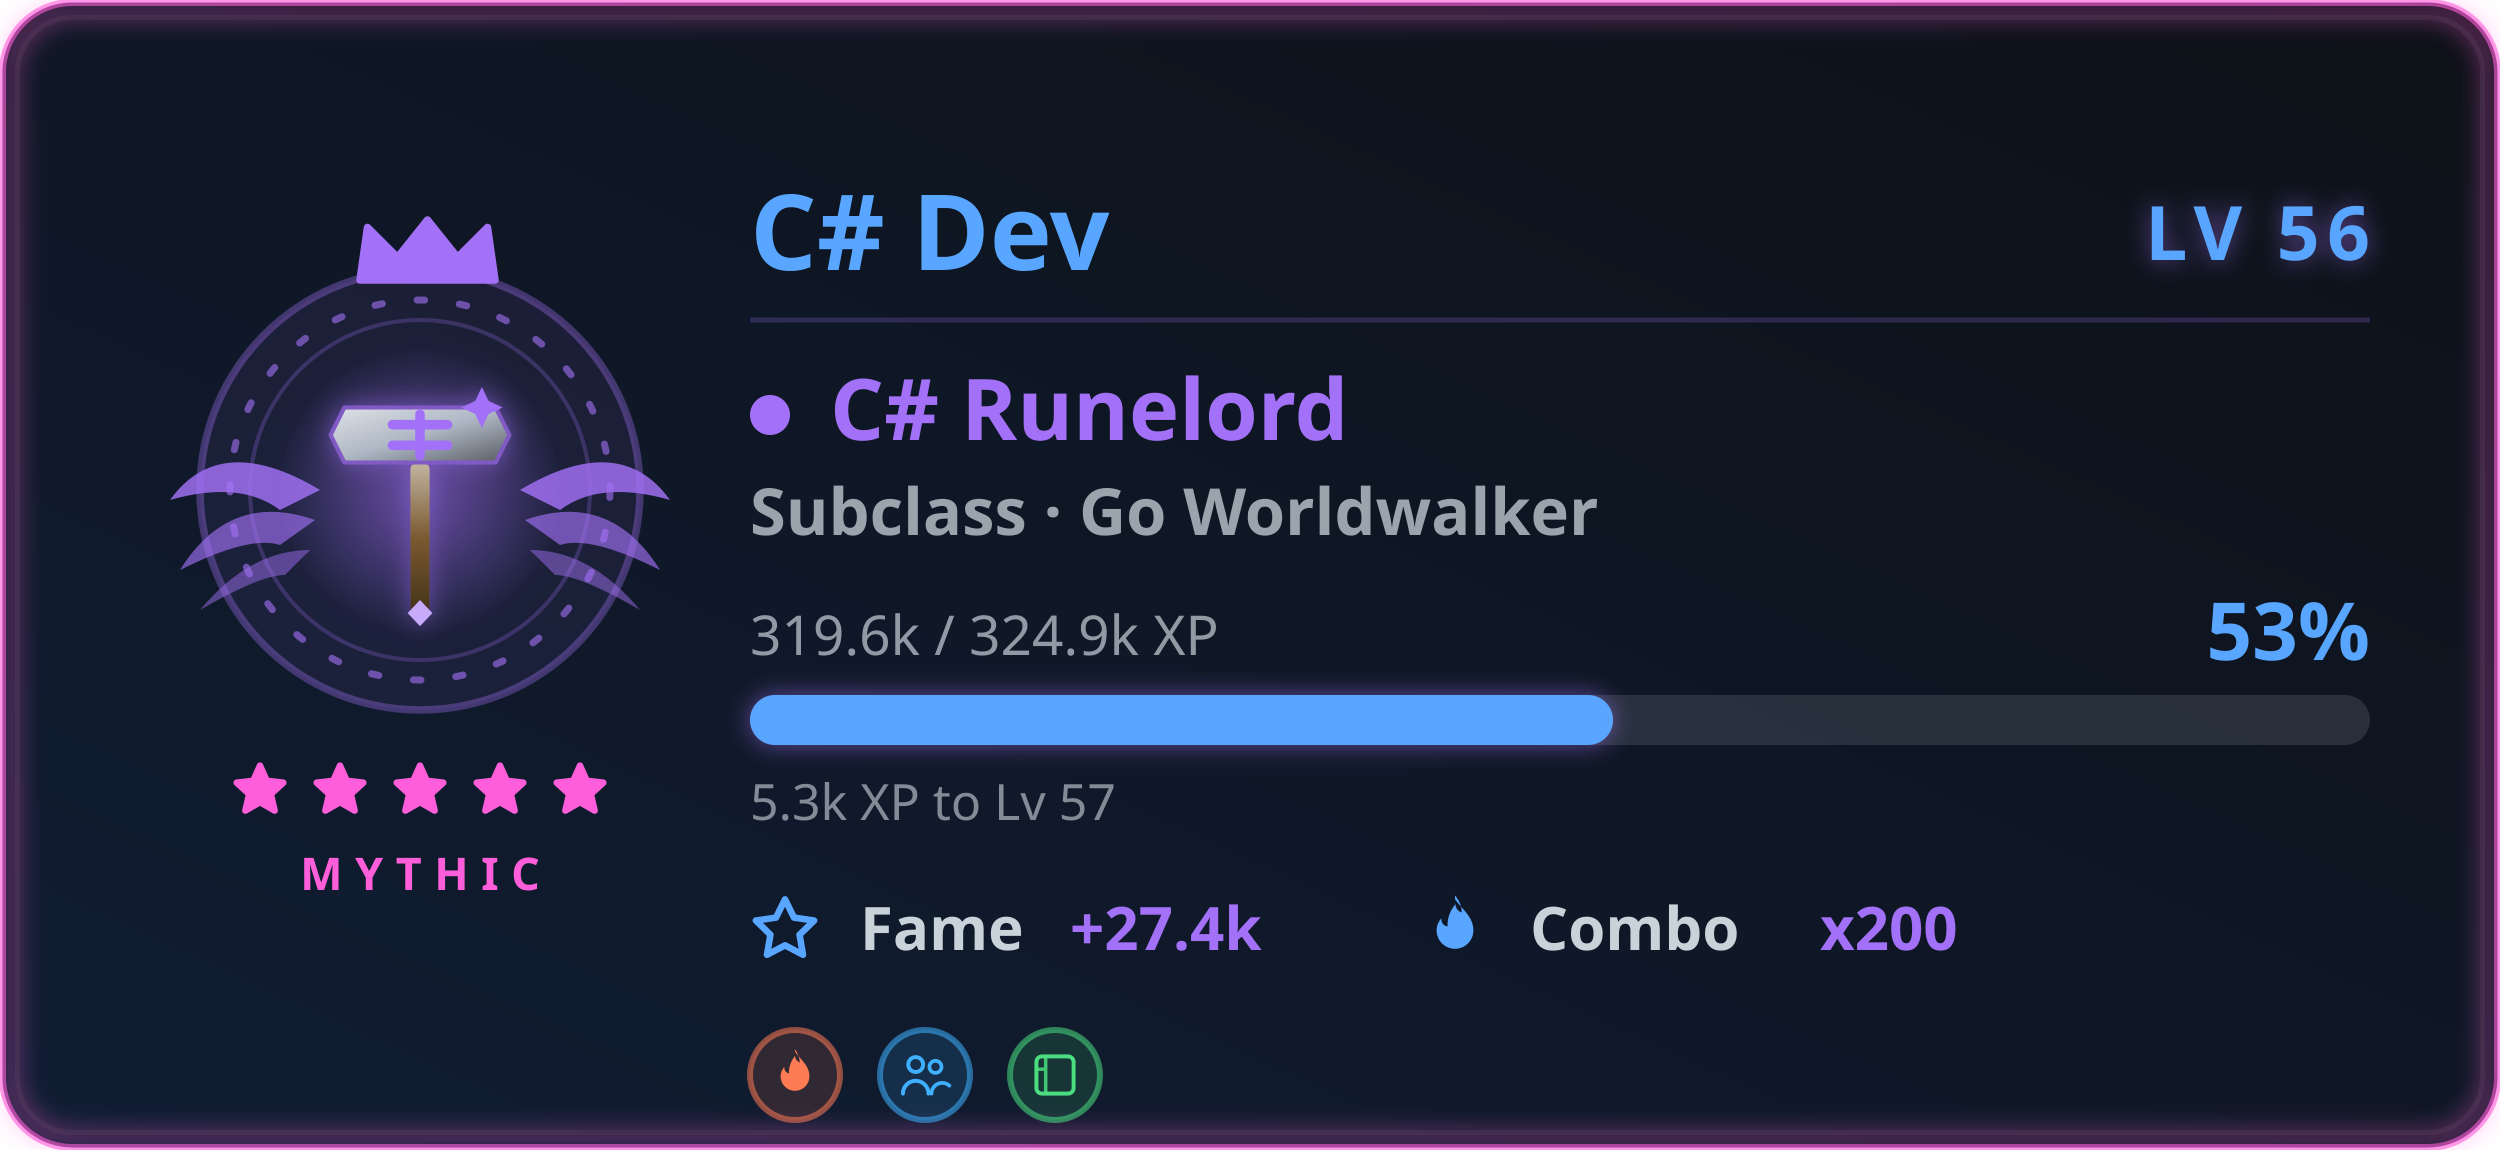
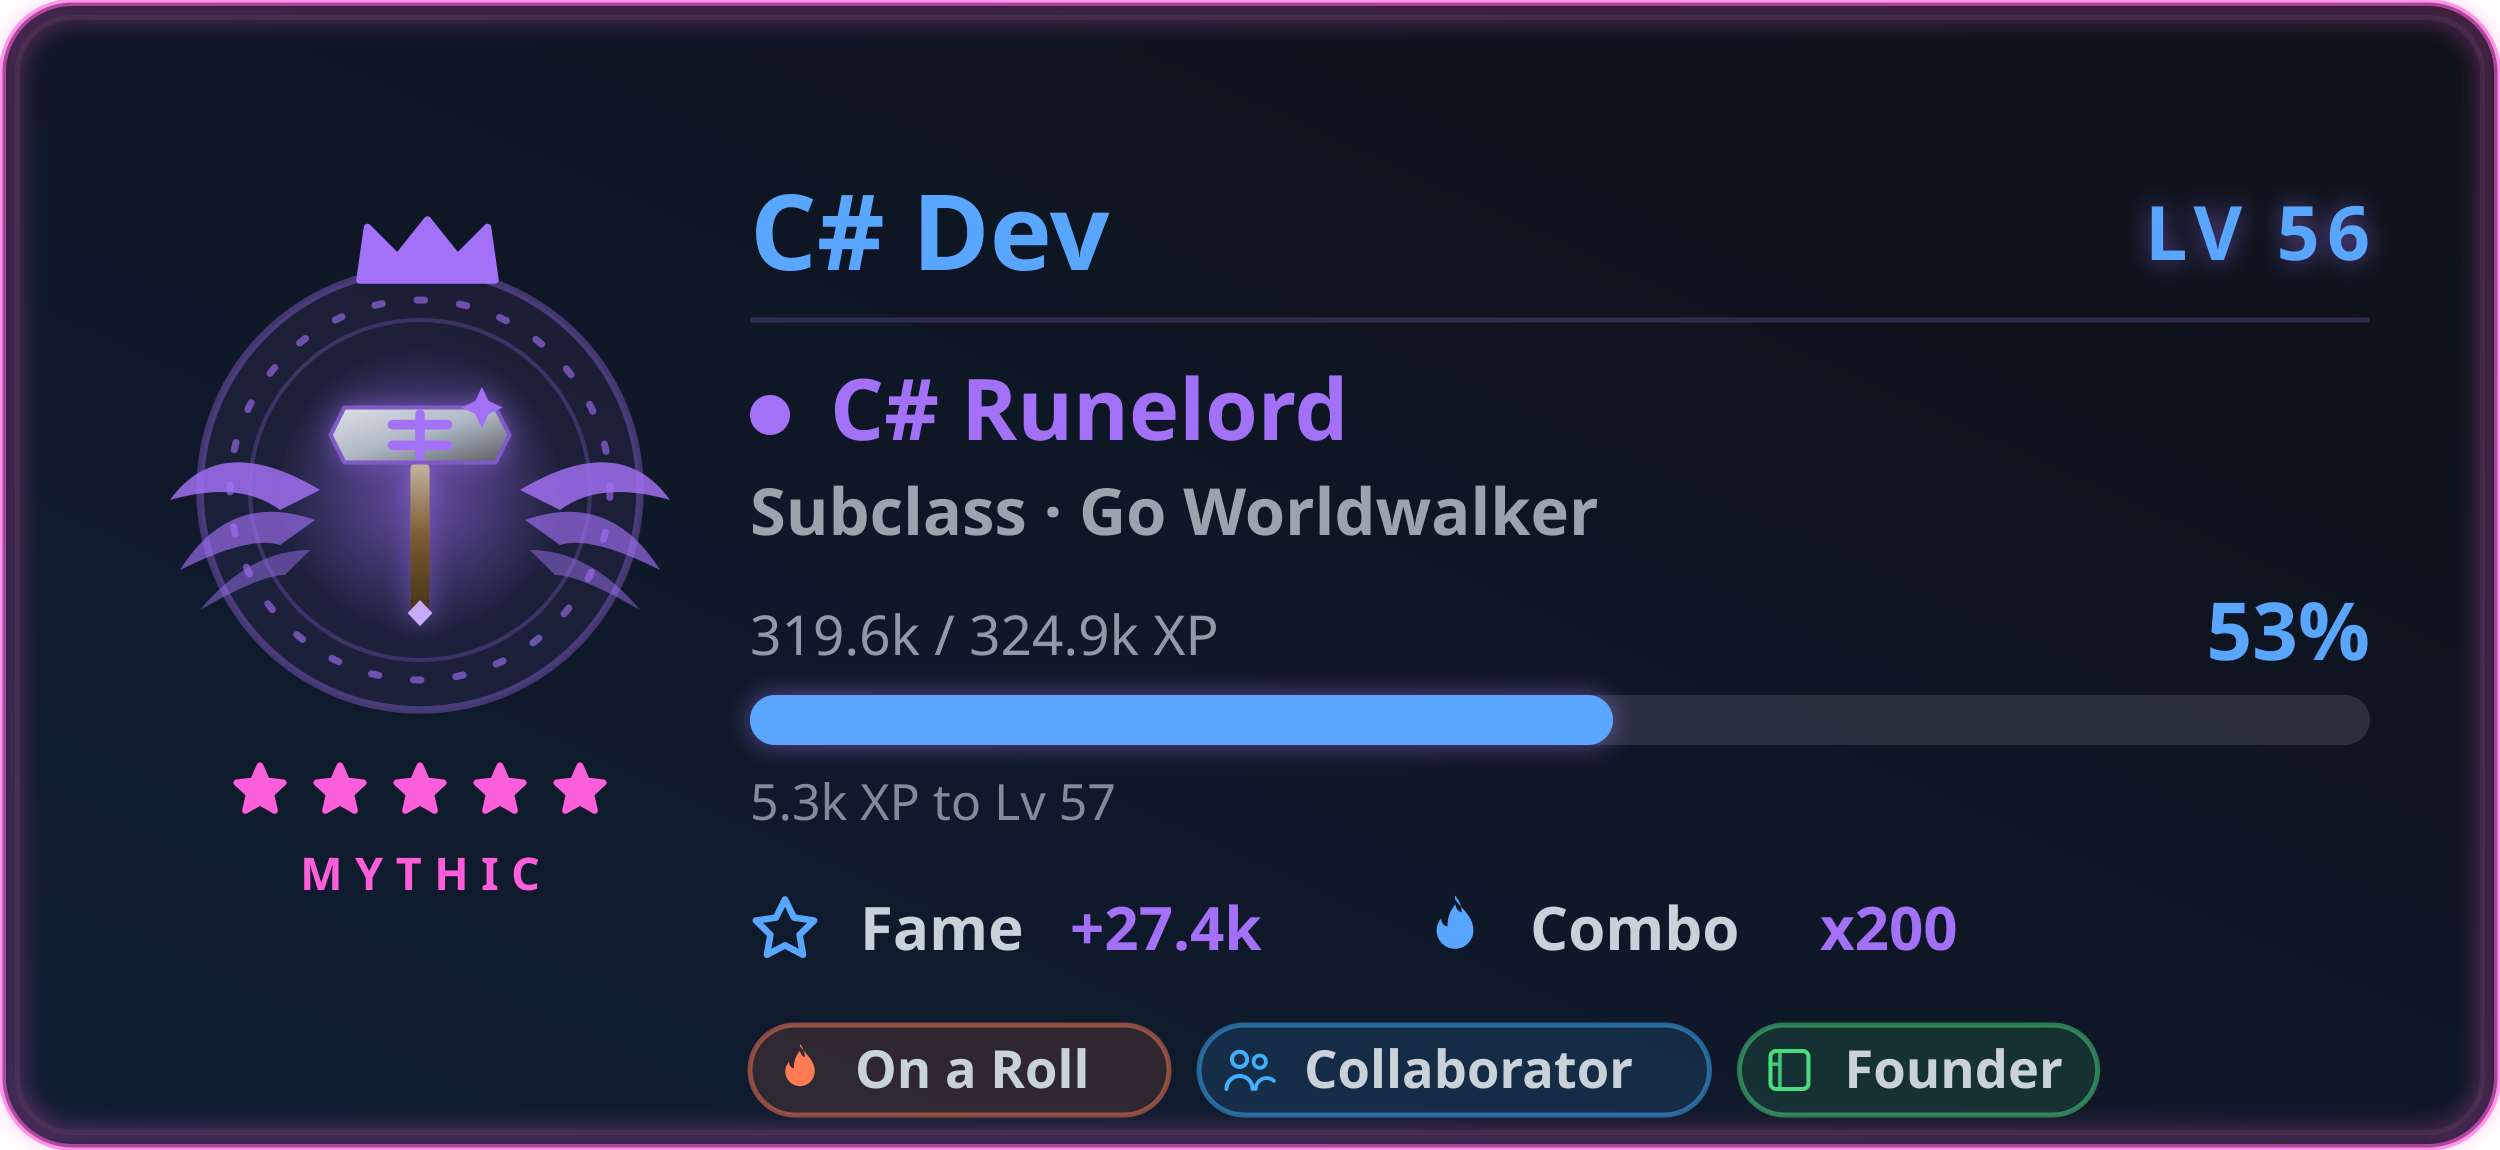
<svg xmlns="http://www.w3.org/2000/svg" width="500" height="230" viewBox="0 0 500 230" role="img" aria-labelledby="card-title-a11y card-desc-a11y">
  <style>
text { font-family: 'Segoe UI', Ubuntu, 'Helvetica Neue', sans-serif; }
.title { font-size: 18px; font-weight: 600; fill: #58a6ff; }
.title-icon { fill: #58a6ff; }
.icon { fill: #58a6ff; }


.gl-name { font-size: 21px; font-weight: 700; fill: #58a6ff; }
.gl-lvl { font-size: 15px; font-weight: 800; letter-spacing: 1.5px; fill: #58a6ff; }
.gl-class { font-size: 17px; font-weight: 700; fill: #a371f7; }
.gl-sub { font-size: 13px; font-weight: 600; fill: #c9d1d9; opacity: 0.75; }
.gl-meta { font-size: 11px; fill: #c9d1d9; opacity: 0.7; }
.gl-pct { font-size: 16px; font-weight: 800; fill: #58a6ff; }
.gl-chip-label { font-size: 12px; font-weight: 600; fill: #c9d1d9; }
.gl-chip-value { font-size: 12px; font-weight: 800; fill: #a371f7; }
.gl-hint { font-size: 10px; fill: #c9d1d9; opacity: 0.62; }
+ .gl-badge-label { font-size: 10.5px; font-weight: 600; }
.gl-rarity { font-size: 9px; font-weight: 700; letter-spacing: 2.5px; fill: #ff5edb; }

</style>
  <defs>
    <linearGradient id="card-bg" x1="0" y1="0" x2="1" y2="1" gradientTransform="rotate(90, 0.5, 0.5)">
      <stop offset="0.0%" stop-color="#0d1117" />
      <stop offset="100.0%" stop-color="#101d33" />
    </linearGradient>
    <filter id="card-glow" x="-50%" y="-50%" width="200%" height="200%">
      <feGaussianBlur in="SourceGraphic" stdDeviation="3" result="blur" />
      <feFlood flood-color="#58a6ff" flood-opacity="0.55" result="tint" />
      <feComposite in="tint" in2="blur" operator="in" result="softGlow" />
      <feMerge>
        <feMergeNode in="softGlow" />
        <feMergeNode in="SourceGraphic" />
      </feMerge>
    </filter>
    <filter id="gl-glow" x="-60%" y="-60%" width="220%" height="220%">
      <feGaussianBlur in="SourceGraphic" stdDeviation="2.4" result="b" />
      <feFlood flood-color="#a371f7" flood-opacity="0.55" result="t" />
      <feComposite in="t" in2="b" operator="in" result="g" />
      <feMerge>
        <feMergeNode in="g" />
        <feMergeNode in="SourceGraphic" />
      </feMerge>
    </filter>
    <filter id="gl-rarity" x="-20%" y="-20%" width="140%" height="140%">
      <feGaussianBlur stdDeviation="2.4" />
    </filter>
  </defs>
  <rect x="0.5" y="0.5" width="499" height="229" rx="14" fill="url(#card-bg)" stroke="#ff5edb" stroke-width="1.4" stroke-opacity="0.6" />
  <rect x="3.5" y="3.5" width="493" height="223" rx="11" fill="none" stroke="#30363d" stroke-opacity="0.4" />
  <rect x="2" y="2" width="496" height="226" rx="13" fill="none" stroke="#ff5edb" stroke-width="3.5" stroke-opacity="0.4" filter="url(#gl-rarity)" />
  <g class="fade">
    <g class="">
      <g class="flourish">
        <g transform="translate(84,0)">
          <g transform="translate(0,98)" fill="#a371f7">
            <path d="M20 0 Q 40 -12 50 2 Q 36 -2 28 4 Z" opacity="0.82" />
            <path d="M21 6 Q 38 0 48 16 Q 34 9 28 11 Z" opacity="0.64" />
            <path d="M22 12 Q 34 12 44 24 Q 32 17 27 17 Z" opacity="0.48" />
          </g>
        </g>
        <g transform="translate(84,0) scale(-1,1)">
          <g transform="translate(0,98)" fill="#a371f7">
            <path d="M20 0 Q 40 -12 50 2 Q 36 -2 28 4 Z" opacity="0.82" />
            <path d="M21 6 Q 38 0 48 16 Q 34 9 28 11 Z" opacity="0.64" />
            <path d="M22 12 Q 34 12 44 24 Q 32 17 27 17 Z" opacity="0.48" />
          </g>
        </g>
      </g>
      <circle cx="84" cy="98" r="44" fill="#a371f7" fill-opacity="0.08" stroke="#a371f7" stroke-opacity="0.35" stroke-width="1.5" />
      <g class="">
        <circle cx="84" cy="98" r="38" fill="none" stroke="#a371f7" stroke-opacity="0.6" stroke-width="1.4" stroke-dasharray="1.5 7" stroke-linecap="round" />
        <circle cx="84" cy="98" r="34" fill="none" stroke="#a371f7" stroke-opacity="0.25" stroke-width="0.8" />
      </g>
      <g class="" filter="url(#gl-glow)">
        <svg class="" x="51" y="65" width="66" height="66" viewBox="0 0 48 48" aria-hidden="true">
          <defs>
            <radialGradient id="csHalo" cx="0.5" cy="0.5" r="0.5">
              <stop offset="0" stop-color="#a371f7" stop-opacity="0.42" />
              <stop offset="1" stop-color="#a371f7" stop-opacity="0" />
            </radialGradient>
            <linearGradient id="csSteel" x1="0" y1="0" x2="1" y2="1">
              <stop offset="0" stop-color="#dfe2e7" />
              <stop offset="0.5" stop-color="#aeb7c4" />
              <stop offset="1" stop-color="#575c62" />
            </linearGradient>
            <linearGradient id="csWood" x1="0" y1="0" x2="0" y2="1">
              <stop offset="0" stop-color="#c3b5a2" />
              <stop offset="0.5" stop-color="#7a5a30" />
              <stop offset="1" stop-color="#43321a" />
            </linearGradient>
          </defs>
          <circle cx="24" cy="24" r="21" fill="url(#csHalo)" />
          <rect x="22.6" y="20" width="2.8" height="22" rx="1" fill="url(#csWood)" />
          <path d="M13 12 H35 L37 16 L35 20 H13 L11 16 Z" fill="url(#csSteel)" stroke="#825ac6" stroke-width="0.6" stroke-linejoin="round" />
          <g stroke="#a371f7" stroke-width="1.4" stroke-linecap="round">
            <path d="M24 13 V19 M20 14.5 H28 M20 17.5 H28" />
          </g>
          <path d="M24 40 l1.8 1.9 l-1.8 1.9 l-1.8 -1.9 Z" fill="#c8aafa" />
          <path d="M33 9 l0.96 2.04 l2.04 0.96 l-2.04 0.96 l-0.96 2.04 l-0.96 -2.04 l-2.04 -0.96 l2.04 -0.96 Z" fill="#a371f7" />
        </svg>
      </g>
      <g transform="translate(69, 42.5) scale(1.5)">
        <path d="M2 9 L3 2 L7 6 L11 1 L15 6 L19 2 L20 9 Z" fill="#a371f7" stroke="#a371f7" stroke-width="1" stroke-linejoin="round" />
      </g>
    </g>
    <g>
      <g class="" transform="translate(45.5, 151.5) scale(0.5416667)" fill="#ff5edb" stroke="#ff5edb" stroke-width="2.4" stroke-linejoin="round" stroke-linecap="round" opacity="1">
        <path d="M12 3 L14.5 8.6 L20.6 9.3 L16 13.5 L17.4 19.6 L12 16.5 L6.6 19.6 L8 13.5 L3.4 9.3 L9.5 8.6 Z" />
      </g>
      <g class="" transform="translate(61.5, 151.5) scale(0.5416667)" fill="#ff5edb" stroke="#ff5edb" stroke-width="2.4" stroke-linejoin="round" stroke-linecap="round" opacity="1">
        <path d="M12 3 L14.5 8.6 L20.6 9.3 L16 13.5 L17.4 19.6 L12 16.5 L6.6 19.6 L8 13.5 L3.4 9.3 L9.5 8.6 Z" />
      </g>
      <g class="" transform="translate(77.5, 151.5) scale(0.5416667)" fill="#ff5edb" stroke="#ff5edb" stroke-width="2.4" stroke-linejoin="round" stroke-linecap="round" opacity="1">
        <path d="M12 3 L14.5 8.6 L20.6 9.3 L16 13.5 L17.4 19.6 L12 16.5 L6.6 19.6 L8 13.5 L3.4 9.3 L9.5 8.6 Z" />
      </g>
      <g class="" transform="translate(93.5, 151.5) scale(0.5416667)" fill="#ff5edb" stroke="#ff5edb" stroke-width="2.4" stroke-linejoin="round" stroke-linecap="round" opacity="1">
        <path d="M12 3 L14.5 8.6 L20.6 9.3 L16 13.5 L17.4 19.6 L12 16.5 L6.6 19.6 L8 13.5 L3.4 9.3 L9.5 8.6 Z" />
      </g>
      <g class="" transform="translate(109.5, 151.5) scale(0.5416667)" fill="#ff5edb" stroke="#ff5edb" stroke-width="2.4" stroke-linejoin="round" stroke-linecap="round" opacity="1">
        <path d="M12 3 L14.5 8.6 L20.6 9.3 L16 13.5 L17.4 19.6 L12 16.5 L6.6 19.6 L8 13.5 L3.4 9.3 L9.5 8.6 Z" />
      </g>
    </g>
    <text class="gl-rarity" x="84" y="178" text-anchor="middle">MYTHIC</text>
  </g>
  <g class="fade" style="animation-delay:.15s">
    <text class="gl-name" x="150" y="54">C# Dev</text>
    <text class="gl-lvl glow-pulse" x="474" y="52" text-anchor="end" filter="url(#gl-glow)">LV 56</text>
    <line x1="150" y1="64" x2="474" y2="64" stroke="#a371f7" stroke-opacity="0.22" stroke-width="1" />
    <circle cx="154" cy="83" r="4" fill="#a371f7" />
    <text class="gl-class" x="166" y="88">C# Runelord</text>
    <text class="gl-sub" x="150" y="107">Subclass · Go Worldwalker</text>
    <text class="gl-meta" x="150" y="131">319.6k / 324.9k XP</text>
    <text class="gl-pct " x="474" y="132" text-anchor="end">53%</text>
    <rect x="150" y="139" width="324" height="10" rx="5" fill="#c9d1d9" fill-opacity="0.14" />
    <rect class="xp-fill " x="150" y="139" width="172.609" height="10" rx="5" fill="#58a6ff" filter="url(#gl-glow)" />
    <text class="gl-hint" x="150" y="164">5.3k XP to Lv 57</text>
    <g transform="translate(150, 190)">
      <svg class="icon" x="0" y="-11" width="14" height="14" viewBox="0 0 16 16" aria-hidden="true">
        <path fill-rule="evenodd" d="M8 .25a.75.75 0 0 1 .673.418l1.882 3.815 4.21.612a.75.75 0 0 1 .416 1.279l-3.046 2.97.719 4.192a.75.75 0 0 1-1.088.791L8 12.347l-3.766 1.98a.75.75 0 0 1-1.088-.79l.72-4.194L.818 6.374a.75.75 0 0 1 .416-1.28l4.21-.611L7.327.668A.75.75 0 0 1 8 .25zm0 2.445L6.615 5.5a.75.75 0 0 1-.564.41l-3.097.45 2.24 2.184a.75.75 0 0 1 .216.664l-.528 3.084 2.769-1.456a.75.75 0 0 1 .698 0l2.77 1.456-.53-3.084a.75.75 0 0 1 .216-.664l2.24-2.183-3.096-.45a.75.75 0 0 1-.564-.41L8 2.694v.001z" />
      </svg>
      <text class="gl-chip-label" x="22" y="0">Fame</text>
      <text class="gl-chip-value" x="64" y="0">+27.4k</text>
    </g>
    <g transform="translate(284, 190)">
      <svg class="icon" x="0" y="-11" width="14" height="14" viewBox="0 0 16 16" aria-hidden="true">
        <path fill-rule="evenodd" d="M8 1c1.7 2.3 4.2 4 4.2 7.1a4.2 4.2 0 0 1-8.4 0c0-1.1.4-2 1.1-2.8-.1 1 .5 1.8 1.4 1.9-.1-1.9.6-3.7 1.8-5.1.1 1 .6 1.6 1.4 1.9.1-1.4-.5-2.7-1.5-3.9z" />
      </svg>
      <text class="gl-chip-label" x="22" y="0">Combo</text>
      <text class="gl-chip-value" x="80" y="0">x200</text>
    </g>
  </g>
  <g class="fade" style="animation-delay:.2s">
-     <g transform="translate(159, 215)">
-       <g transform="translate(0, 0)">
-         <circle r="9" fill="#ff7b54" fill-opacity="0.14" stroke="#ff7b54" stroke-opacity="0.55" stroke-width="1.2" />
-         <g transform="translate(-5.58, -5.58) scale(0.465)">
-           <path d="M12 2c2.5 3.4 6.2 6 6.2 10.6a6.2 6.2 0 0 1-12.4 0c0-1.6.6-3 1.6-4.1-.1 1.5.8 2.6 2 2.8-.1-2.8.9-5.4 2.6-7.5.2 1.5.9 2.4 2.1 2.8-.2-2-.8-4-2.1-5.6Z" fill="#ff7b54" />
-         </g>
+     <g>
+       <rect x="150" y="205" width="83.81" height="18" rx="9" fill="#ff7b54" fill-opacity="0.13" stroke="#ff7b54" stroke-opacity="0.5" stroke-width="1" />
+       <g transform="translate(154.3, 208.3) scale(0.475)">
+         <path d="M12 2c2.5 3.4 6.2 6 6.2 10.6a6.2 6.2 0 0 1-12.4 0c0-1.6.6-3 1.6-4.1-.1 1.5.8 2.6 2 2.8-.1-2.8.9-5.4 2.6-7.5.2 1.5.9 2.4 2.1 2.8-.2-2-.8-4-2.1-5.6Z" fill="#ff7b54" />
      </g>
-       <g transform="translate(26, 0)">
-         <circle r="9" fill="#3fb0ff" fill-opacity="0.14" stroke="#3fb0ff" stroke-opacity="0.55" stroke-width="1.2" />
-         <g transform="translate(-5.58, -5.58) scale(0.465)">
-           <circle cx="8" cy="7.5" r="3.2" fill="none" stroke="#3fb0ff" stroke-width="1.7" />
-           <path d="M2.5 20a5.5 5.5 0 0 1 11 0" fill="none" stroke="#3fb0ff" stroke-width="1.7" stroke-linecap="round" />
-           <circle cx="16.5" cy="8.5" r="2.6" fill="none" stroke="#3fb0ff" stroke-width="1.6" />
-           <path d="M14.8 20a4.6 4.6 0 0 1 7.7-3.4" fill="none" stroke="#3fb0ff" stroke-width="1.6" stroke-linecap="round" />
-         </g>
+       <text class="gl-badge-label" x="171" y="217.6" fill="#c9d1d9">On a Roll</text>
+     </g>
+     <g>
+       <rect x="239.81" y="205" width="102.08" height="18" rx="9" fill="#3fb0ff" fill-opacity="0.13" stroke="#3fb0ff" stroke-opacity="0.5" stroke-width="1" />
+       <g transform="translate(244.11, 208.3) scale(0.475)">
+         <circle cx="8" cy="7.5" r="3.2" fill="none" stroke="#3fb0ff" stroke-width="1.7" />
+         <path d="M2.5 20a5.5 5.5 0 0 1 11 0" fill="none" stroke="#3fb0ff" stroke-width="1.7" stroke-linecap="round" />
+         <circle cx="16.5" cy="8.5" r="2.6" fill="none" stroke="#3fb0ff" stroke-width="1.6" />
+         <path d="M14.8 20a4.6 4.6 0 0 1 7.7-3.4" fill="none" stroke="#3fb0ff" stroke-width="1.6" stroke-linecap="round" />
      </g>
-       <g transform="translate(52, 0)">
-         <circle r="9" fill="#4ade80" fill-opacity="0.14" stroke="#4ade80" stroke-opacity="0.55" stroke-width="1.2" />
-         <g transform="translate(-5.58, -5.58) scale(0.465)">
-           <rect x="4" y="4" width="16" height="16" rx="2.4" fill="none" stroke="#4ade80" stroke-width="1.7" />
-           <path d="M8 4v16 M4 9.5h4" fill="none" stroke="#4ade80" stroke-width="1.5" opacity="0.85" />
-         </g>
+       <text class="gl-badge-label" x="260.81" y="217.6" fill="#c9d1d9">Collaborator</text>
+     </g>
+     <g>
+       <rect x="347.89" y="205" width="71.63" height="18" rx="9" fill="#4ade80" fill-opacity="0.13" stroke="#4ade80" stroke-opacity="0.5" stroke-width="1" />
+       <g transform="translate(352.19, 208.3) scale(0.475)">
+         <rect x="4" y="4" width="16" height="16" rx="2.4" fill="none" stroke="#4ade80" stroke-width="1.7" />
+         <path d="M8 4v16 M4 9.5h4" fill="none" stroke="#4ade80" stroke-width="1.5" opacity="0.85" />
      </g>
+       <text class="gl-badge-label" x="368.89" y="217.6" fill="#c9d1d9">Founder</text>
    </g>
  </g>
</svg>
